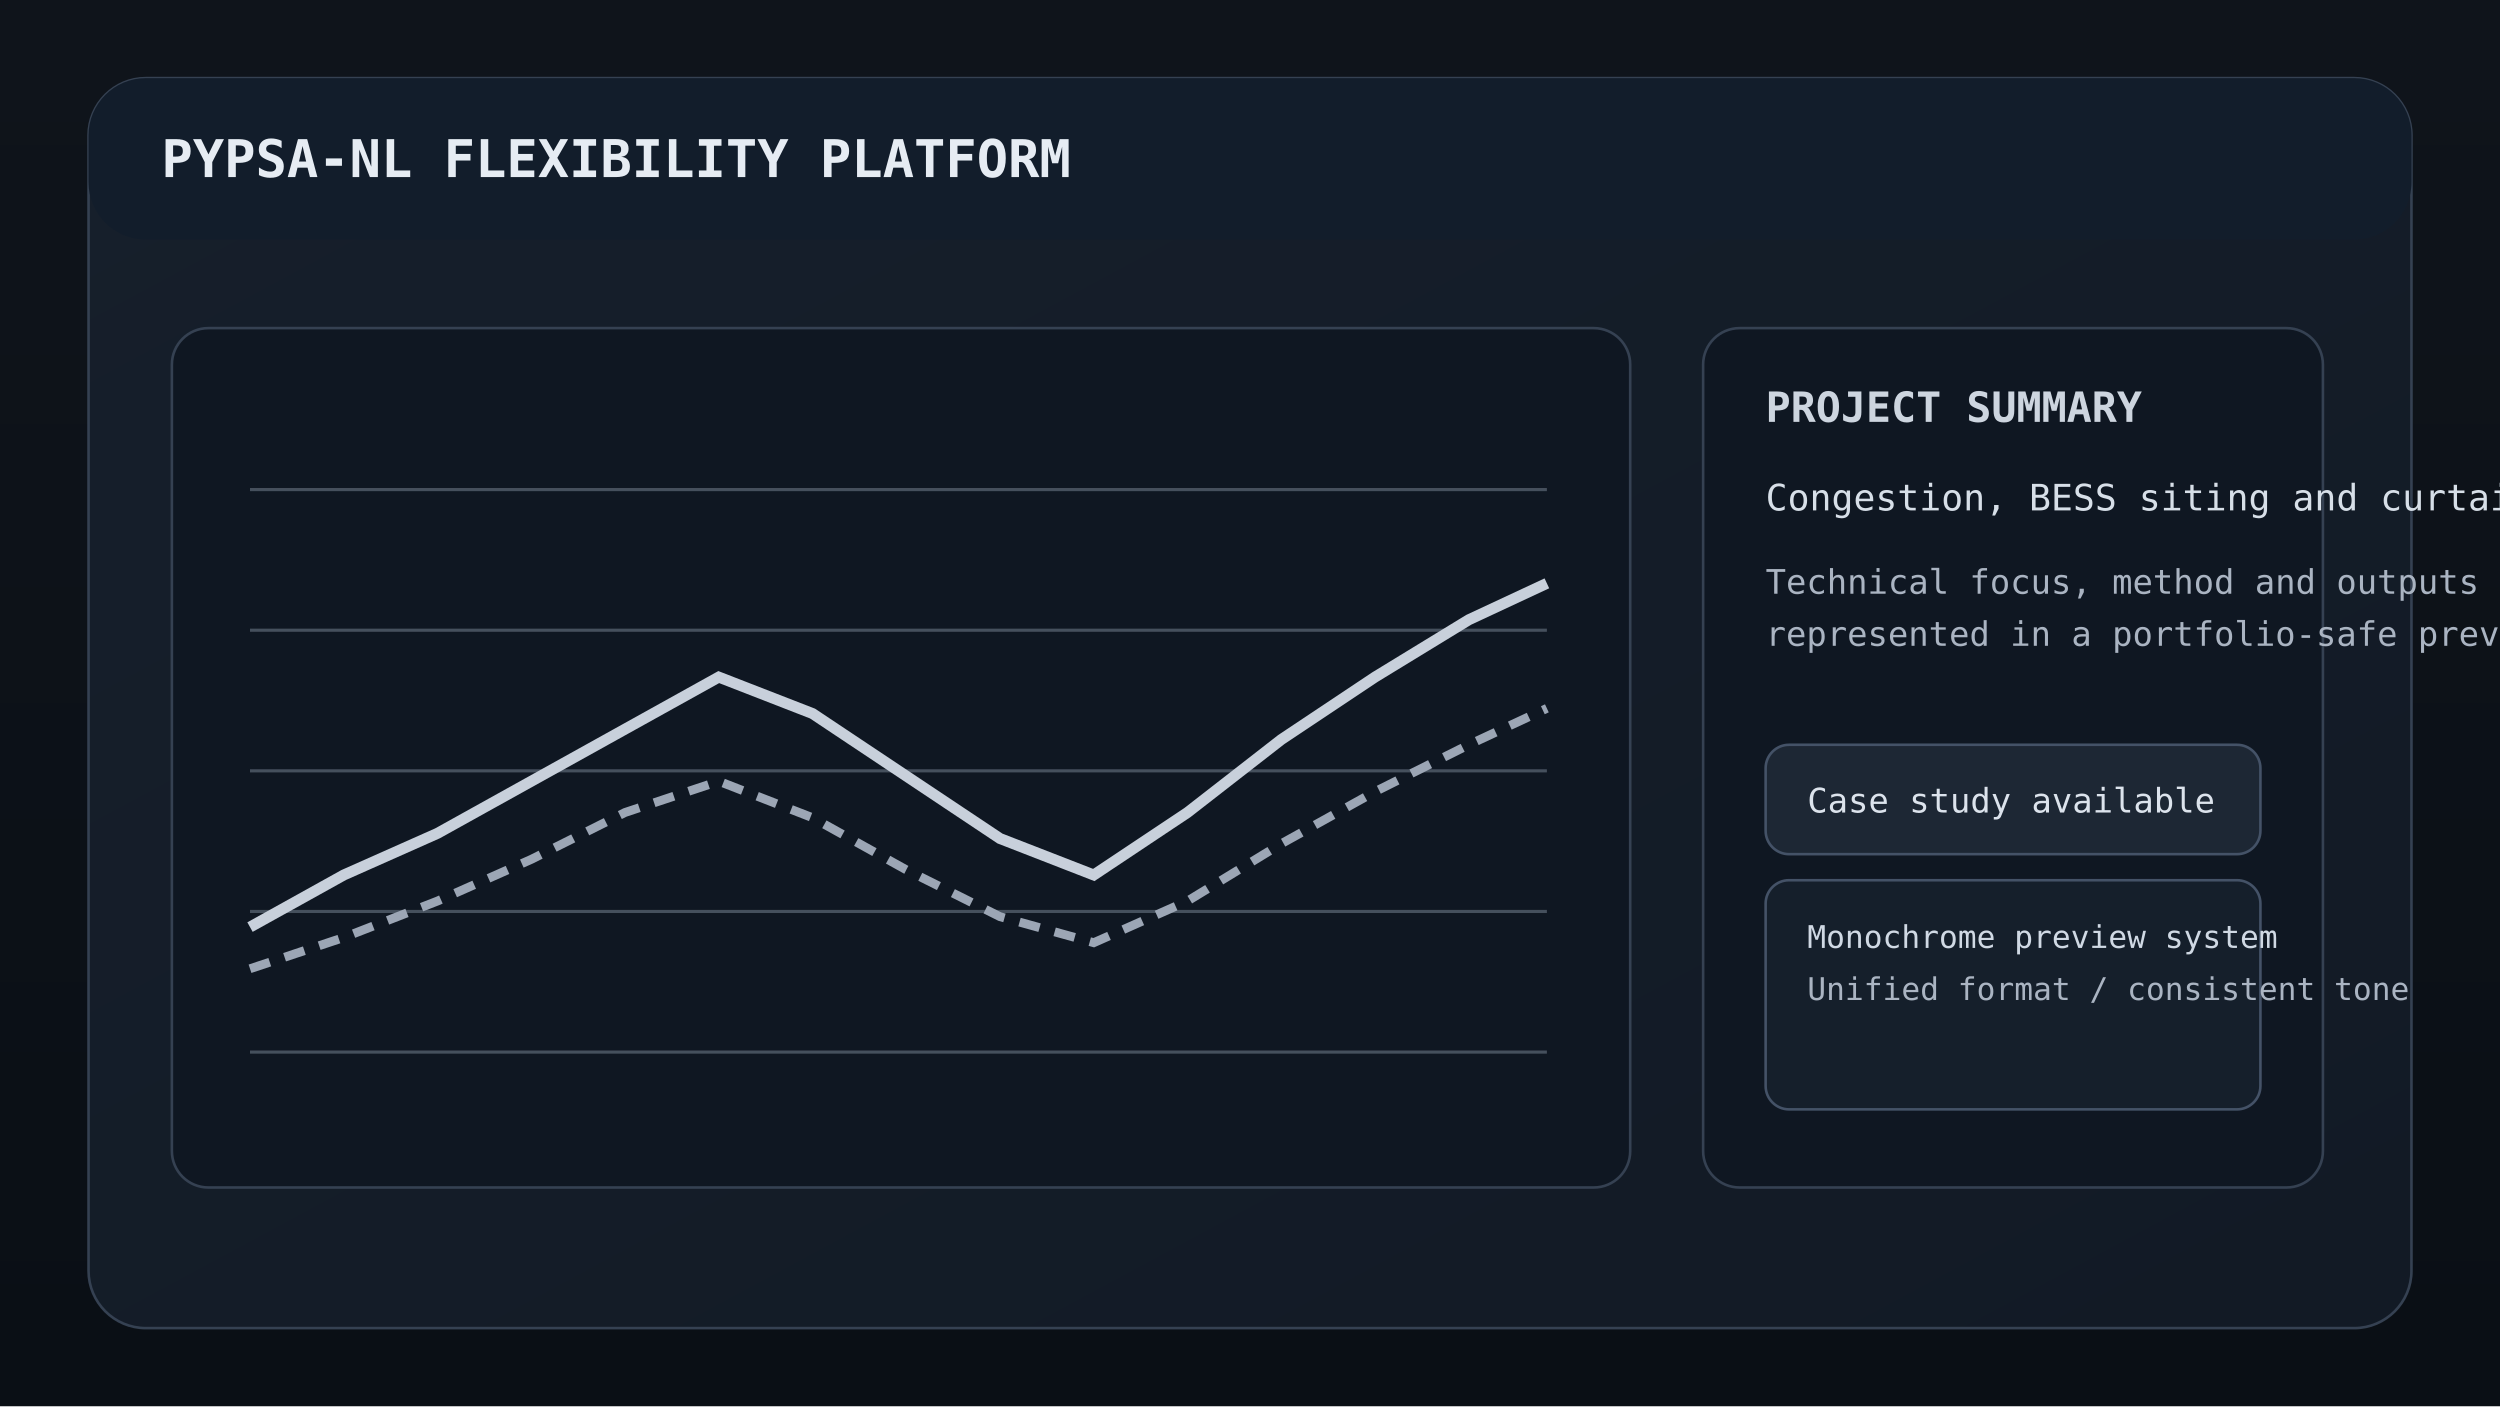
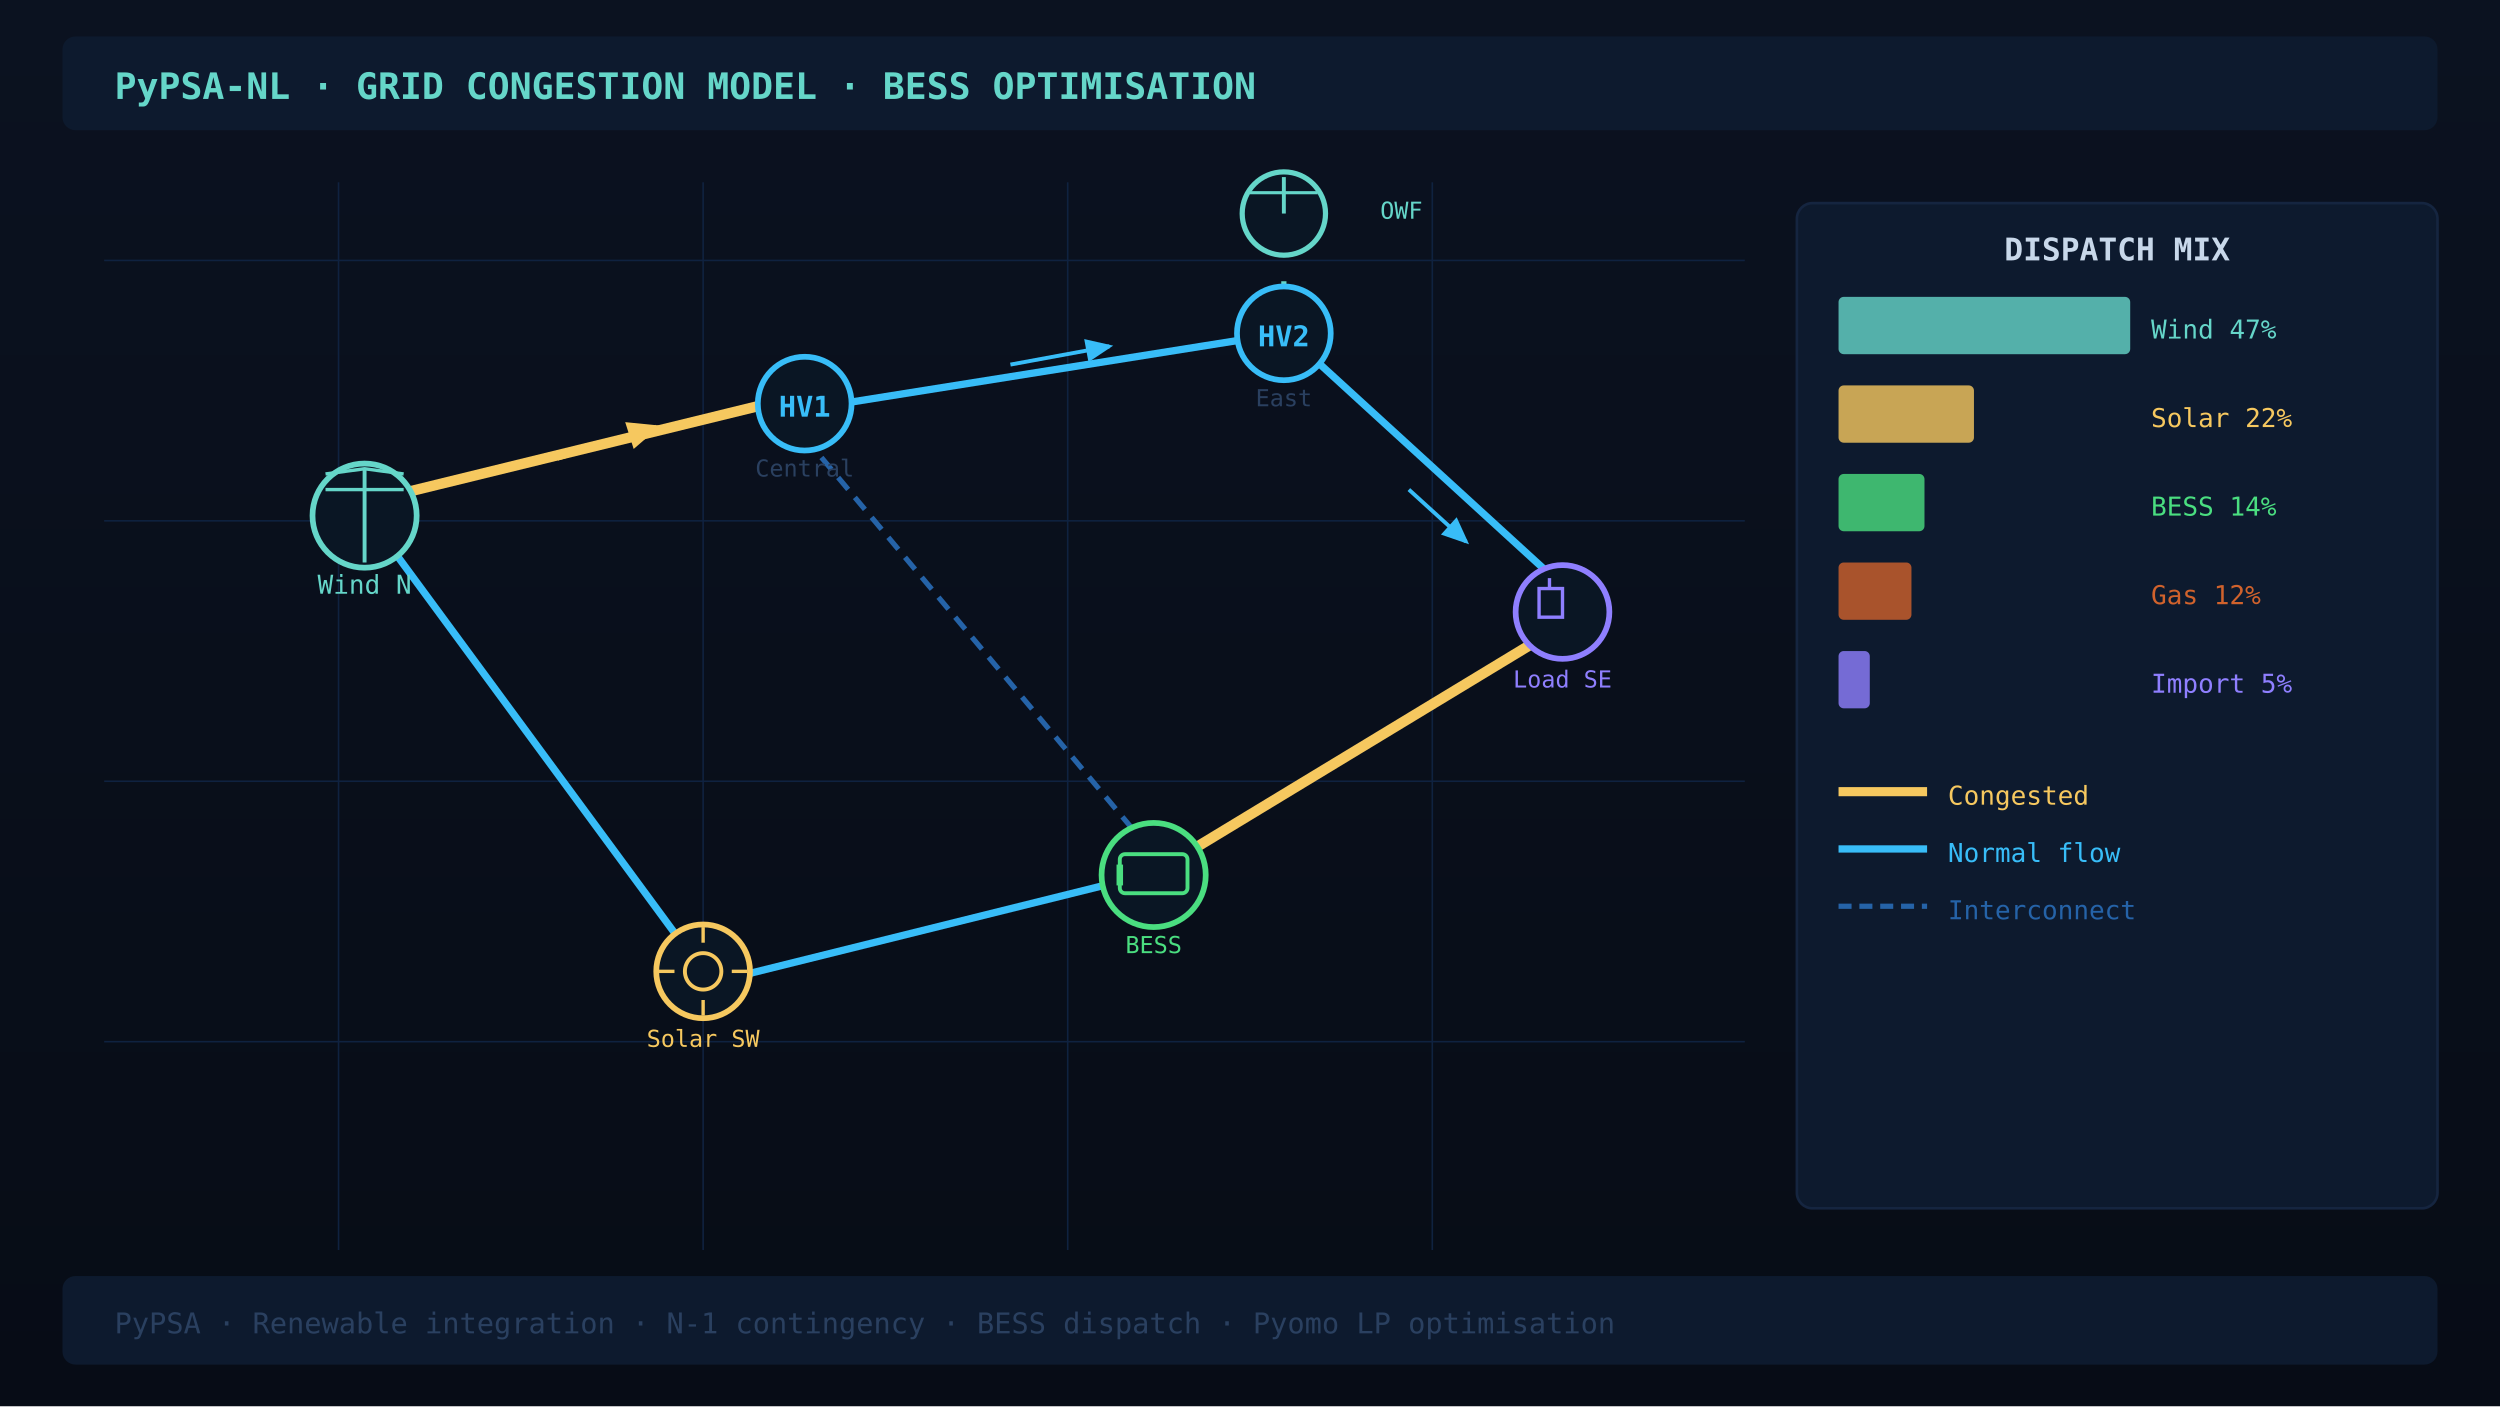
- <svg xmlns="http://www.w3.org/2000/svg" viewBox="0 0 960 540" role="img" aria-label="Congestion, BESS siting and curtailment logic">
+ <svg xmlns="http://www.w3.org/2000/svg" viewBox="0 0 960 540" role="img" aria-label="PyPSA Netherlands power network grid congestion and BESS model">
  <defs>
    <linearGradient id="bg" x1="0" y1="0" x2="0" y2="1">
-       <stop offset="0" stop-color="#0f141b" />
-       <stop offset="1" stop-color="#0a0f15" />
+       <stop offset="0" stop-color="#0b1220" />
+       <stop offset="1" stop-color="#070c16" />
    </linearGradient>
-     <linearGradient id="panel" x1="0" y1="0" x2="1" y2="1">
-       <stop offset="0" stop-color="#161f2b" />
-       <stop offset="1" stop-color="#121a25" />
-     </linearGradient>
+     <marker id="arr" markerWidth="7" markerHeight="6" refX="6" refY="3" orient="auto">
+       <path d="M0,0 L0,6 L7,3 z" fill="#38bdf8" />
+     </marker>
+     <marker id="aro" markerWidth="7" markerHeight="6" refX="6" refY="3" orient="auto">
+       <path d="M0,0 L0,6 L7,3 z" fill="#f6c85f" />
+     </marker>
  </defs>
  <rect width="960" height="540" fill="url(#bg)" />
-   <rect x="34" y="30" width="892" height="480" rx="22" fill="url(#panel)" stroke="#354152" />
-   <rect x="34" y="30" width="892" height="62" rx="22" fill="#121d2b" />
-   <text x="62" y="68" fill="#e6ecf3" font-family="ui-monospace, SFMono-Regular, Menlo, monospace" font-size="20" font-weight="700">PYPSA-NL FLEXIBILITY PLATFORM</text>
-   <rect x="66" y="126" width="560" height="330" rx="14" fill="#0f1722" stroke="#354152" />
-   <g stroke="#5d6876" stroke-width="1.2" opacity="0.7">
-     <line x1="96" y1="404" x2="594" y2="404" />
-     <line x1="96" y1="350" x2="594" y2="350" />
-     <line x1="96" y1="296" x2="594" y2="296" />
-     <line x1="96" y1="242" x2="594" y2="242" />
-     <line x1="96" y1="188" x2="594" y2="188" />
-   </g>
-   <polyline points="96,356 132,336 168,320 204,300 240,280 276,260 312,274 348,298 384,322 420,336 456,312 492,284 528,260 564,238 594,224" fill="none" stroke="#c8d0db" stroke-width="4.2" />
-   <polyline points="96,372 132,360 168,346 204,330 240,312 276,300 312,314 348,334 384,352 420,362 456,346 492,324 528,304 564,286 594,272" fill="none" stroke="#9ca6b5" stroke-width="3.4" stroke-dasharray="8 6" />
-   <rect x="654" y="126" width="238" height="330" rx="14" fill="#0f1722" stroke="#354152" />
-   <text x="678" y="162" fill="#cdd5df" font-family="ui-monospace,monospace" font-size="16" font-weight="700">PROJECT SUMMARY</text>
-   <text x="678" y="196" fill="#d7dfe8" font-family="ui-monospace,monospace" font-size="14">Congestion, BESS siting and curtailment logic</text>
-   <text x="678" y="228" fill="#aab4c2" font-family="ui-monospace,monospace" font-size="13">Technical focus, method and outputs</text>
-   <text x="678" y="248" fill="#aab4c2" font-family="ui-monospace,monospace" font-size="13">represented in a portfolio-safe preview</text>
-   <rect x="678" y="286" width="190" height="42" rx="9" fill="#1d2734" stroke="#445267" />
-   <text x="694" y="312" fill="#dce3ec" font-family="ui-monospace,monospace" font-size="13">Case study available</text>
-   <rect x="678" y="338" width="190" height="88" rx="9" fill="#151f2b" stroke="#445267" />
-   <text x="694" y="364" fill="#d0d9e4" font-family="ui-monospace,monospace" font-size="12">Monochrome preview system</text>
-   <text x="694" y="384" fill="#aab4c2" font-family="ui-monospace,monospace" font-size="12">Unified format / consistent tone</text>
+   <rect x="24" y="14" width="912" height="36" rx="5" fill="#0d1a2e" />
+   <text x="44" y="38" font-family="monospace" font-size="14" fill="#65d6c9" font-weight="bold">PyPSA-NL · GRID CONGESTION MODEL · BESS OPTIMISATION</text>
+   <line x1="40" y1="100" x2="670" y2="100" stroke="#0f2240" stroke-width="0.6" />
+   <line x1="40" y1="200" x2="670" y2="200" stroke="#0f2240" stroke-width="0.6" />
+   <line x1="40" y1="300" x2="670" y2="300" stroke="#0f2240" stroke-width="0.6" />
+   <line x1="40" y1="400" x2="670" y2="400" stroke="#0f2240" stroke-width="0.6" />
+   <line x1="130" y1="70" x2="130" y2="480" stroke="#0f2240" stroke-width="0.6" />
+   <line x1="270" y1="70" x2="270" y2="480" stroke="#0f2240" stroke-width="0.6" />
+   <line x1="410" y1="70" x2="410" y2="480" stroke="#0f2240" stroke-width="0.6" />
+   <line x1="550" y1="70" x2="550" y2="480" stroke="#0f2240" stroke-width="0.6" />
+   <line x1="152" y1="190" x2="295" y2="155" stroke="#f6c85f" stroke-width="4" />
+   <line x1="323" y1="155" x2="480" y2="130" stroke="#38bdf8" stroke-width="2.8" />
+   <line x1="507" y1="140" x2="600" y2="225" stroke="#38bdf8" stroke-width="2.8" />
+   <line x1="587" y1="248" x2="455" y2="328" stroke="#f6c85f" stroke-width="4" />
+   <line x1="432" y1="338" x2="283" y2="375" stroke="#38bdf8" stroke-width="2.8" />
+   <line x1="264" y1="365" x2="150" y2="210" stroke="#38bdf8" stroke-width="2.8" />
+   <line x1="309" y1="168" x2="443" y2="328" stroke="#2563a8" stroke-width="2" stroke-dasharray="6,4" />
+   <line x1="493" y1="108" x2="493" y2="120" stroke="#65d6c9" stroke-width="2" />
+   <line x1="214" y1="176" x2="252" y2="164" stroke="#f6c85f" stroke-width="1.8" marker-end="url(#aro)" />
+   <line x1="388" y1="140" x2="426" y2="133" stroke="#38bdf8" stroke-width="1.5" marker-end="url(#arr)" />
+   <line x1="541" y1="188" x2="563" y2="208" stroke="#38bdf8" stroke-width="1.5" marker-end="url(#arr)" />
+   <circle cx="140" cy="198" r="20" fill="#0a1624" stroke="#65d6c9" stroke-width="2.2" />
+   <line x1="140" y1="180" x2="140" y2="216" stroke="#65d6c9" stroke-width="1.5" />
+   <line x1="125" y1="188" x2="155" y2="188" stroke="#65d6c9" stroke-width="1.3" />
+   <polyline points="125,182 140,180 155,182" fill="none" stroke="#65d6c9" stroke-width="1.3" />
+   <text x="140" y="228" font-family="monospace" font-size="10" fill="#65d6c9" text-anchor="middle">Wind N</text>
+   <circle cx="309" cy="155" r="18" fill="#0a1624" stroke="#38bdf8" stroke-width="2.2" />
+   <text x="309" y="160" font-family="monospace" font-size="11" fill="#38bdf8" text-anchor="middle" font-weight="bold">HV1</text>
+   <text x="309" y="183" font-family="monospace" font-size="9" fill="#2a4060" text-anchor="middle">Central</text>
+   <circle cx="493" cy="128" r="18" fill="#0a1624" stroke="#38bdf8" stroke-width="2.2" />
+   <text x="493" y="133" font-family="monospace" font-size="11" fill="#38bdf8" text-anchor="middle" font-weight="bold">HV2</text>
+   <text x="493" y="156" font-family="monospace" font-size="9" fill="#2a4060" text-anchor="middle">East</text>
+   <circle cx="493" cy="82" r="16" fill="#0a1624" stroke="#65d6c9" stroke-width="2" />
+   <line x1="493" y1="68" x2="493" y2="82" stroke="#65d6c9" stroke-width="1.5" />
+   <line x1="480" y1="74" x2="506" y2="74" stroke="#65d6c9" stroke-width="1.2" />
+   <text x="530" y="84" font-family="monospace" font-size="9" fill="#65d6c9">OWF</text>
+   <circle cx="600" cy="235" r="18" fill="#0a1624" stroke="#8f7fff" stroke-width="2.2" />
+   <rect x="591" y="226" width="9" height="11" fill="none" stroke="#8f7fff" stroke-width="1.3" />
+   <line x1="595" y1="222" x2="595" y2="226" stroke="#8f7fff" stroke-width="1.3" />
+   <text x="600" y="264" font-family="monospace" font-size="9" fill="#8f7fff" text-anchor="middle">Load SE</text>
+   <circle cx="443" cy="336" r="20" fill="#0a1624" stroke="#4ade80" stroke-width="2.2" />
+   <rect x="430" y="328" width="26" height="15" rx="2" fill="none" stroke="#4ade80" stroke-width="1.5" />
+   <line x1="430" y1="332" x2="430" y2="340" stroke="#4ade80" stroke-width="2.5" />
+   <text x="443" y="366" font-family="monospace" font-size="9" fill="#4ade80" text-anchor="middle">BESS</text>
+   <circle cx="270" cy="373" r="18" fill="#0a1624" stroke="#f6c85f" stroke-width="2.2" />
+   <circle cx="270" cy="373" r="7" fill="none" stroke="#f6c85f" stroke-width="1.5" />
+   <line x1="270" y1="362" x2="270" y2="356" stroke="#f6c85f" stroke-width="1.3" />
+   <line x1="270" y1="384" x2="270" y2="390" stroke="#f6c85f" stroke-width="1.3" />
+   <line x1="259" y1="373" x2="253" y2="373" stroke="#f6c85f" stroke-width="1.3" />
+   <line x1="281" y1="373" x2="287" y2="373" stroke="#f6c85f" stroke-width="1.3" />
+   <text x="270" y="402" font-family="monospace" font-size="9" fill="#f6c85f" text-anchor="middle">Solar SW</text>
+   <rect x="690" y="78" width="246" height="386" rx="6" fill="#0d1a2e" stroke="#152540" stroke-width="1" />
+   <text x="813" y="100" font-family="monospace" font-size="12" fill="#c8d8ea" text-anchor="middle" font-weight="bold">DISPATCH MIX</text>
+   <rect x="706" y="114" width="112" height="22" rx="2" fill="#65d6c9" opacity="0.8" />
+   <text x="826" y="130" font-family="monospace" font-size="10" fill="#65d6c9">Wind   47%</text>
+   <rect x="706" y="148" width="52" height="22" rx="2" fill="#f6c85f" opacity="0.8" />
+   <text x="826" y="164" font-family="monospace" font-size="10" fill="#f6c85f">Solar  22%</text>
+   <rect x="706" y="182" width="33" height="22" rx="2" fill="#4ade80" opacity="0.8" />
+   <text x="826" y="198" font-family="monospace" font-size="10" fill="#4ade80">BESS   14%</text>
+   <rect x="706" y="216" width="28" height="22" rx="2" fill="#d0622c" opacity="0.8" />
+   <text x="826" y="232" font-family="monospace" font-size="10" fill="#d0622c">Gas    12%</text>
+   <rect x="706" y="250" width="12" height="22" rx="2" fill="#8f7fff" opacity="0.8" />
+   <text x="826" y="266" font-family="monospace" font-size="10" fill="#8f7fff">Import  5%</text>
+   <line x1="706" y1="304" x2="740" y2="304" stroke="#f6c85f" stroke-width="3.5" />
+   <text x="748" y="309" font-family="monospace" font-size="10" fill="#f6c85f">Congested</text>
+   <line x1="706" y1="326" x2="740" y2="326" stroke="#38bdf8" stroke-width="2.8" />
+   <text x="748" y="331" font-family="monospace" font-size="10" fill="#38bdf8">Normal flow</text>
+   <line x1="706" y1="348" x2="740" y2="348" stroke="#2563a8" stroke-width="2" stroke-dasharray="5,3" />
+   <text x="748" y="353" font-family="monospace" font-size="10" fill="#2563a8">Interconnect</text>
+   <rect x="24" y="490" width="912" height="34" rx="5" fill="#0d1a2e" />
+   <text x="44" y="512" font-family="monospace" font-size="11" fill="#2a4060">PyPSA · Renewable integration · N-1 contingency · BESS dispatch · Pyomo LP optimisation</text>
</svg>
